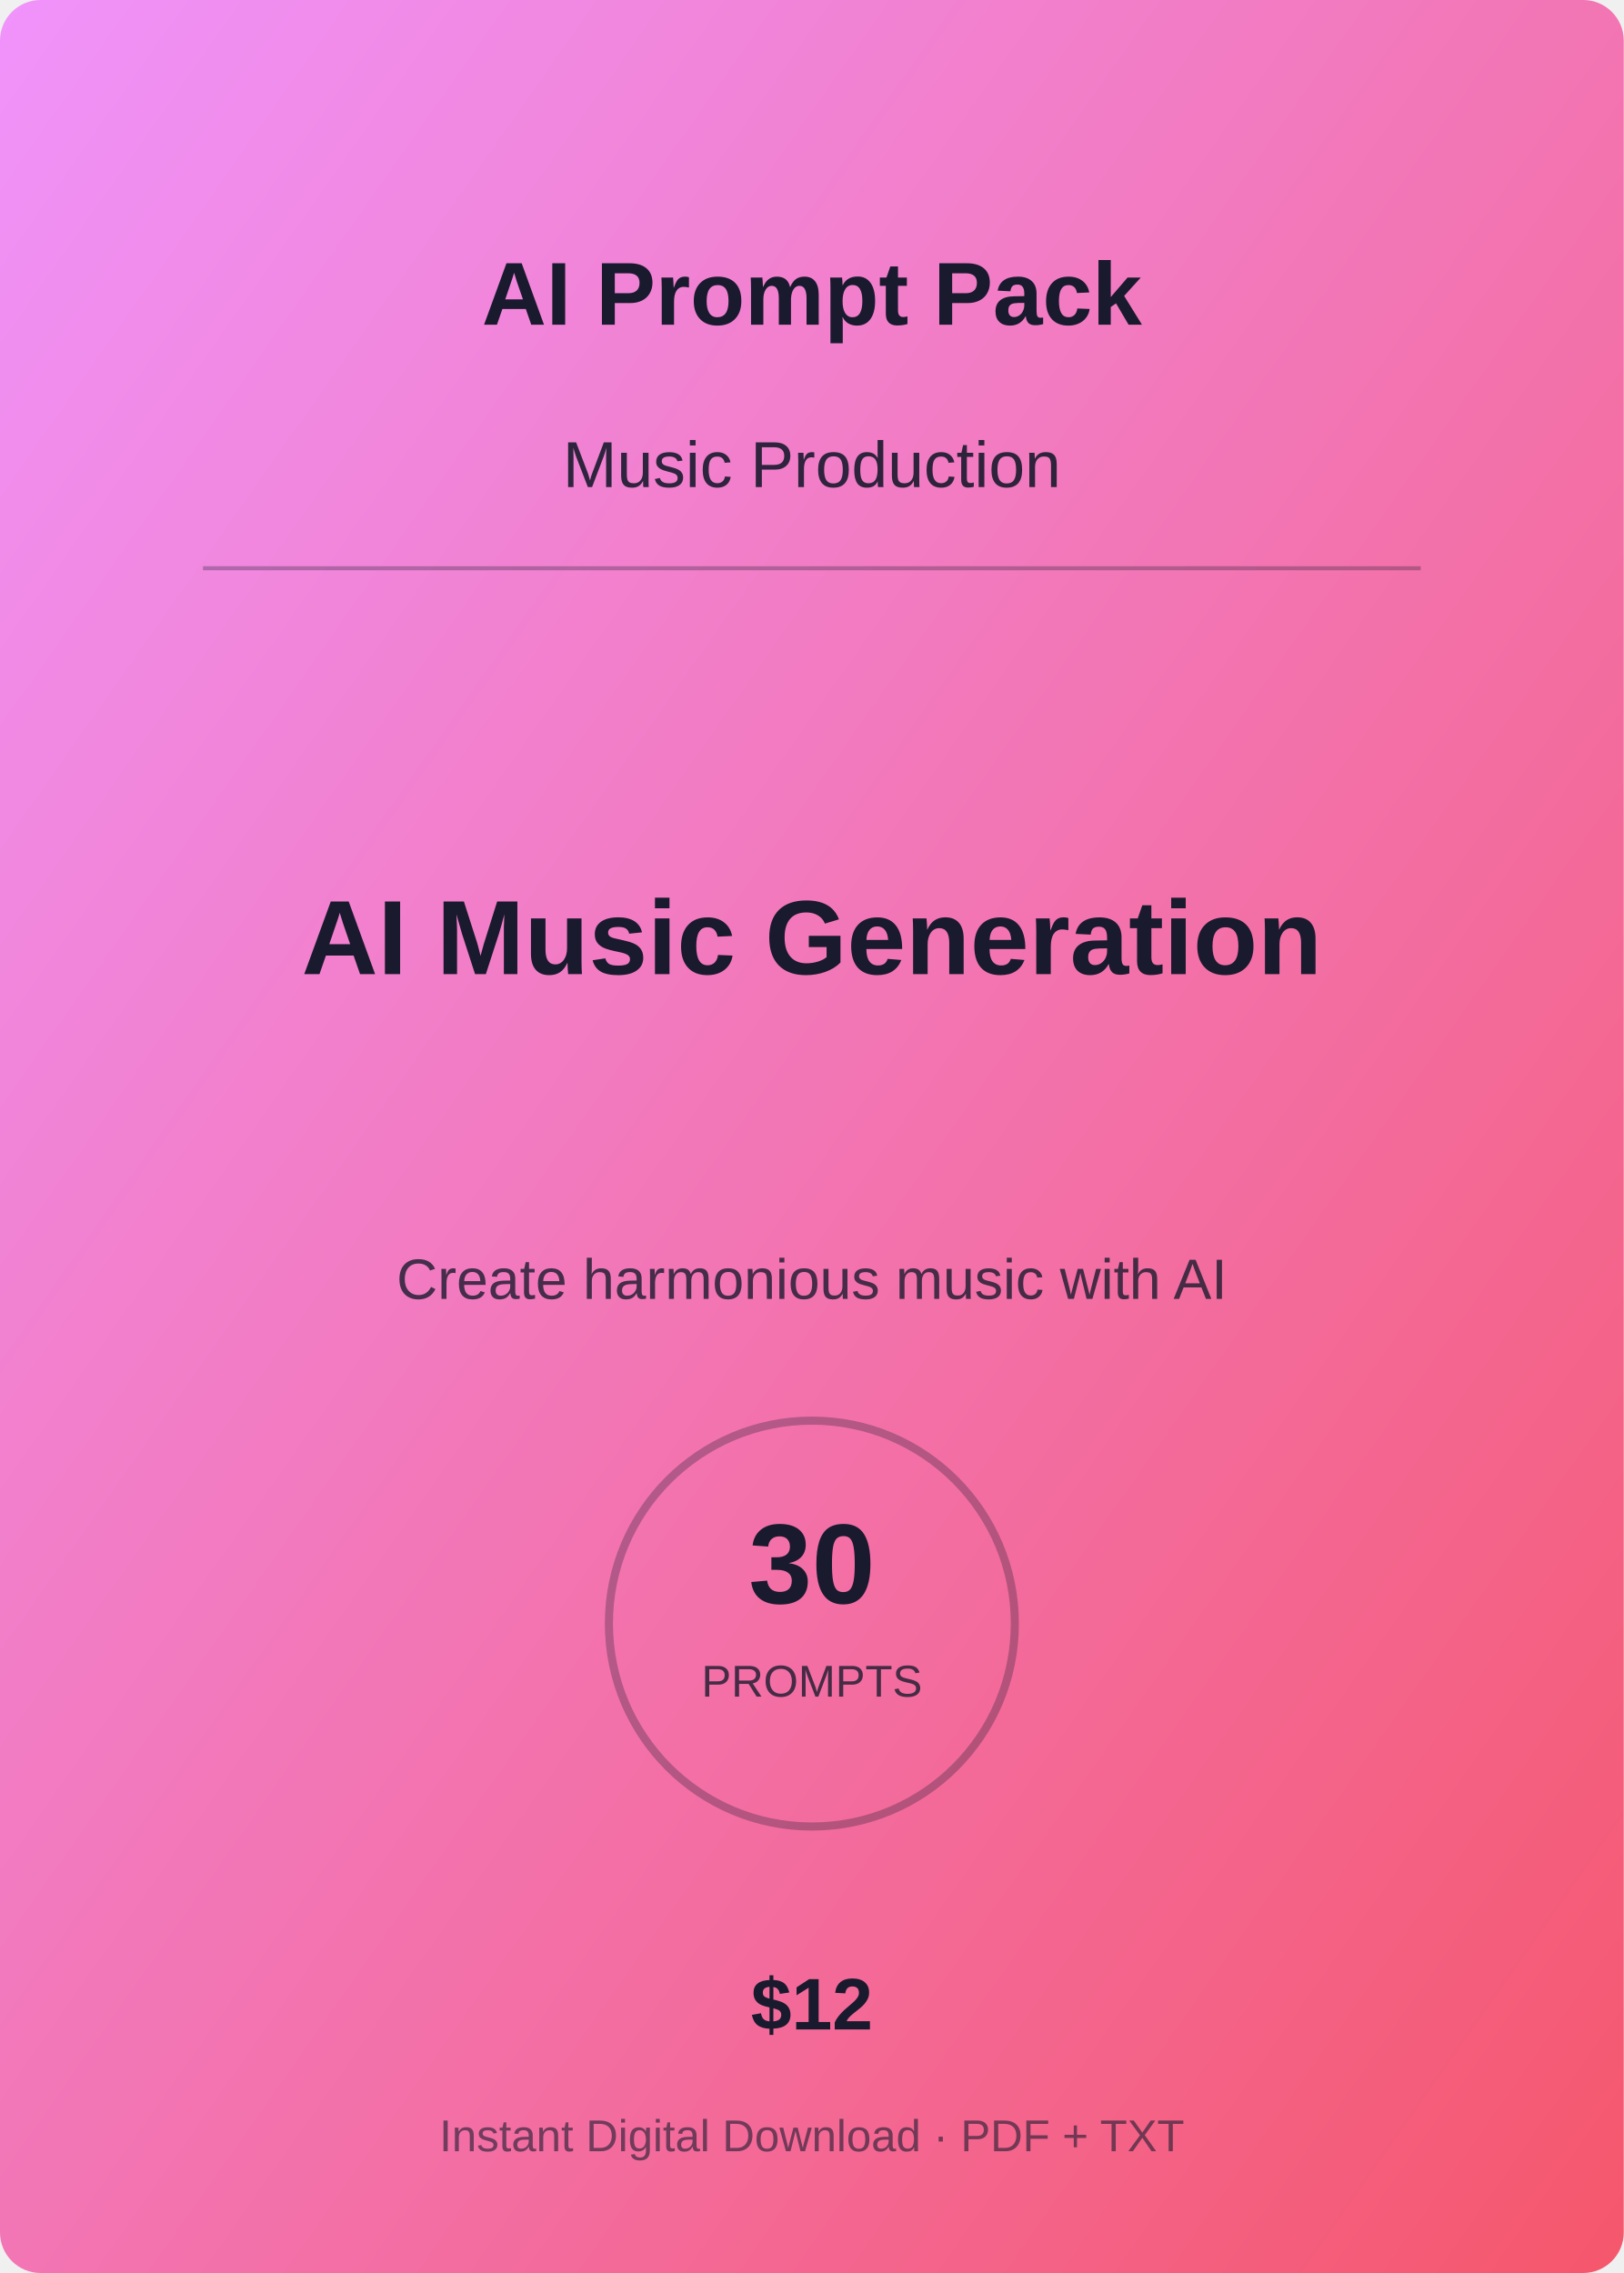
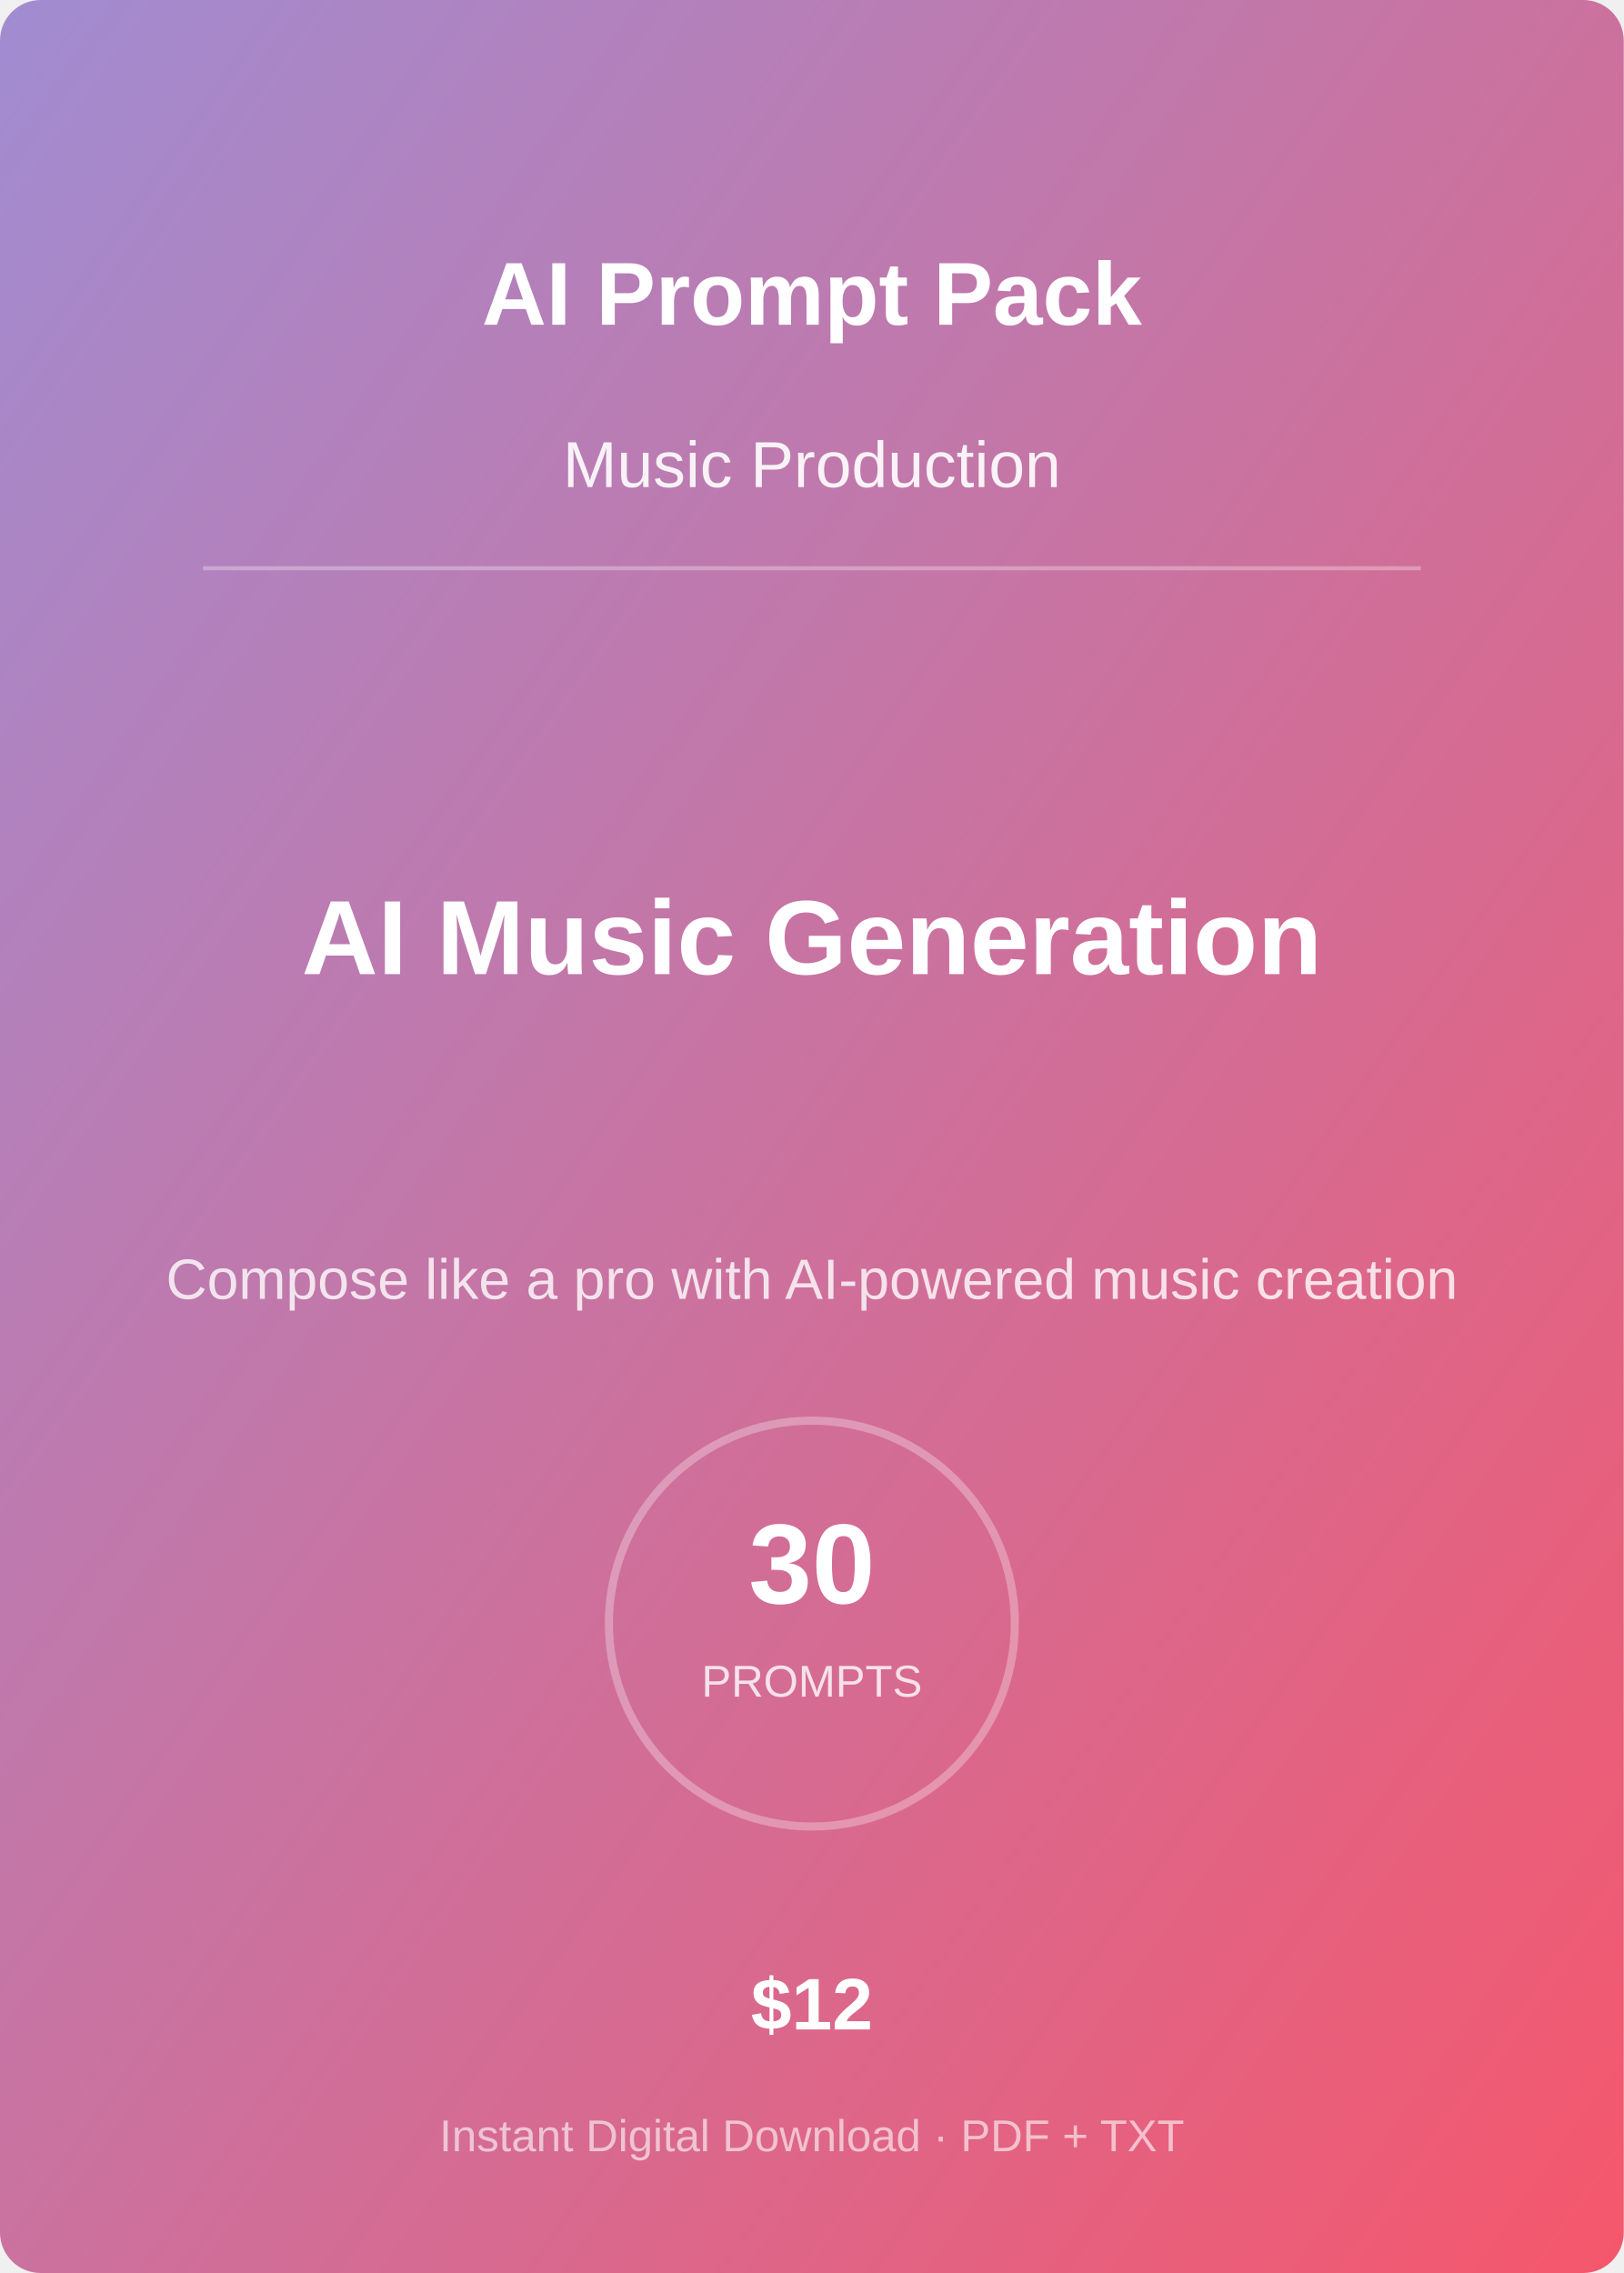
<svg xmlns="http://www.w3.org/2000/svg" viewBox="0 0 400 560">
  <defs>
    <linearGradient id="bg" x1="0%" y1="0%" x2="100%" y2="100%">
-       <stop offset="0%" style="stop-color:#f093fb" />
+       <stop offset="0%" style="stop-color:#a18cd1" />
      <stop offset="100%" style="stop-color:#f5576c" />
    </linearGradient>
  </defs>
  <rect width="400" height="560" fill="url(#bg)" rx="10" />
-   <text x="200" y="80" text-anchor="middle" font-family="Arial,sans-serif" font-size="22" font-weight="bold" fill="#1a1a2e">AI Prompt Pack</text>
-   <text x="200" y="120" text-anchor="middle" font-family="Arial,sans-serif" font-size="16" fill="#1a1a2e" opacity="0.9">Music Production</text>
-   <line x1="50" y1="140" x2="350" y2="140" stroke="#1a1a2e" stroke-width="1" opacity="0.3" />
-   <text x="200" y="240" text-anchor="middle" font-family="Arial,sans-serif" font-size="26" font-weight="bold" fill="#1a1a2e">AI Music Generation</text>
-   <text x="200" y="320" text-anchor="middle" font-family="Arial,sans-serif" font-size="14" fill="#1a1a2e" opacity="0.8">Create harmonious music with AI</text>
-   <circle cx="200" cy="400" r="50" fill="none" stroke="#1a1a2e" stroke-width="2" opacity="0.3" />
-   <text x="200" y="395" text-anchor="middle" font-family="Arial,sans-serif" font-size="28" font-weight="bold" fill="#1a1a2e">30</text>
-   <text x="200" y="418" text-anchor="middle" font-family="Arial,sans-serif" font-size="11" fill="#1a1a2e" opacity="0.8">PROMPTS</text>
-   <text x="200" y="500" text-anchor="middle" font-family="Arial,sans-serif" font-size="18" font-weight="bold" fill="#1a1a2e">$12</text>
-   <text x="200" y="530" text-anchor="middle" font-family="Arial,sans-serif" font-size="11" fill="#1a1a2e" opacity="0.6">Instant Digital Download · PDF + TXT</text>
+   <text x="200" y="80" text-anchor="middle" font-family="Arial,sans-serif" font-size="22" font-weight="bold" fill="#fff">AI Prompt Pack</text>
+   <text x="200" y="120" text-anchor="middle" font-family="Arial,sans-serif" font-size="16" fill="#fff" opacity="0.9">Music Production</text>
+   <line x1="50" y1="140" x2="350" y2="140" stroke="#fff" stroke-width="1" opacity="0.3" />
+   <text x="200" y="240" text-anchor="middle" font-family="Arial,sans-serif" font-size="26" font-weight="bold" fill="#fff">AI Music Generation</text>
+   <text x="200" y="320" text-anchor="middle" font-family="Arial,sans-serif" font-size="14" fill="#fff" opacity="0.8">Compose like a pro with AI-powered music creation</text>
+   <circle cx="200" cy="400" r="50" fill="none" stroke="#fff" stroke-width="2" opacity="0.3" />
+   <text x="200" y="395" text-anchor="middle" font-family="Arial,sans-serif" font-size="28" font-weight="bold" fill="#fff">30</text>
+   <text x="200" y="418" text-anchor="middle" font-family="Arial,sans-serif" font-size="11" fill="#fff" opacity="0.8">PROMPTS</text>
+   <text x="200" y="500" text-anchor="middle" font-family="Arial,sans-serif" font-size="18" font-weight="bold" fill="#fff">$12</text>
+   <text x="200" y="530" text-anchor="middle" font-family="Arial,sans-serif" font-size="11" fill="#fff" opacity="0.6">Instant Digital Download · PDF + TXT</text>
</svg>
